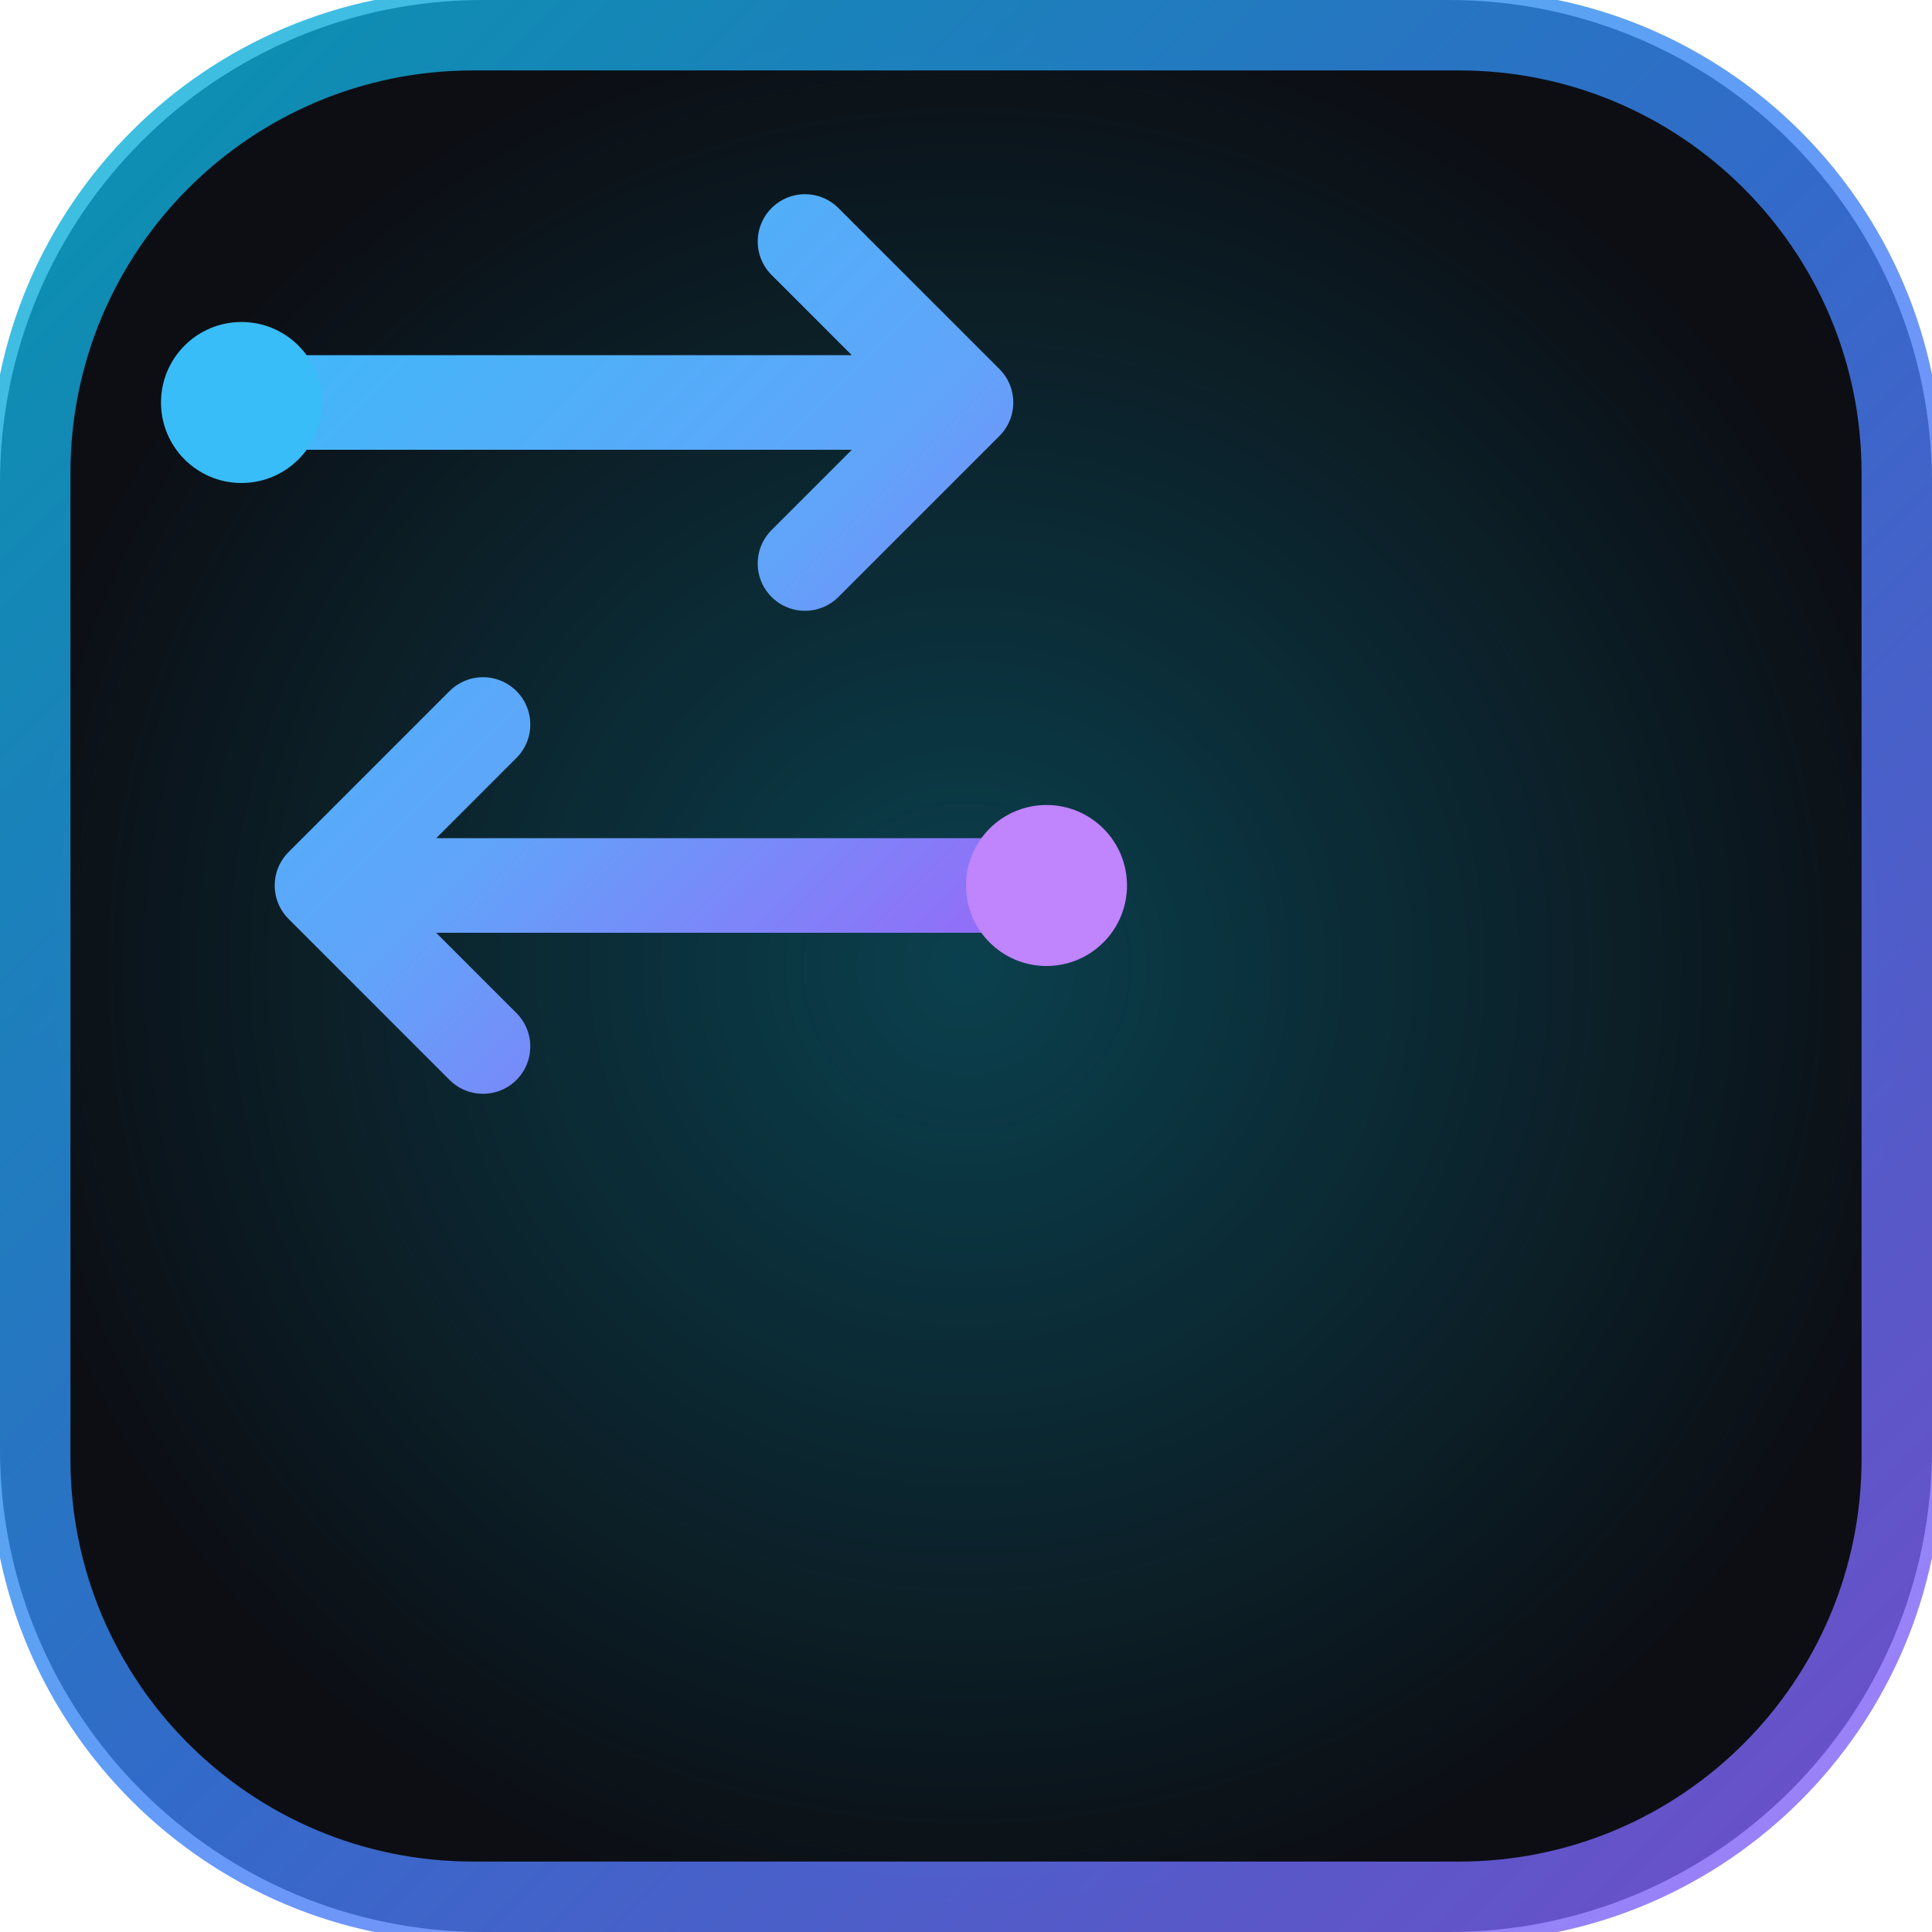
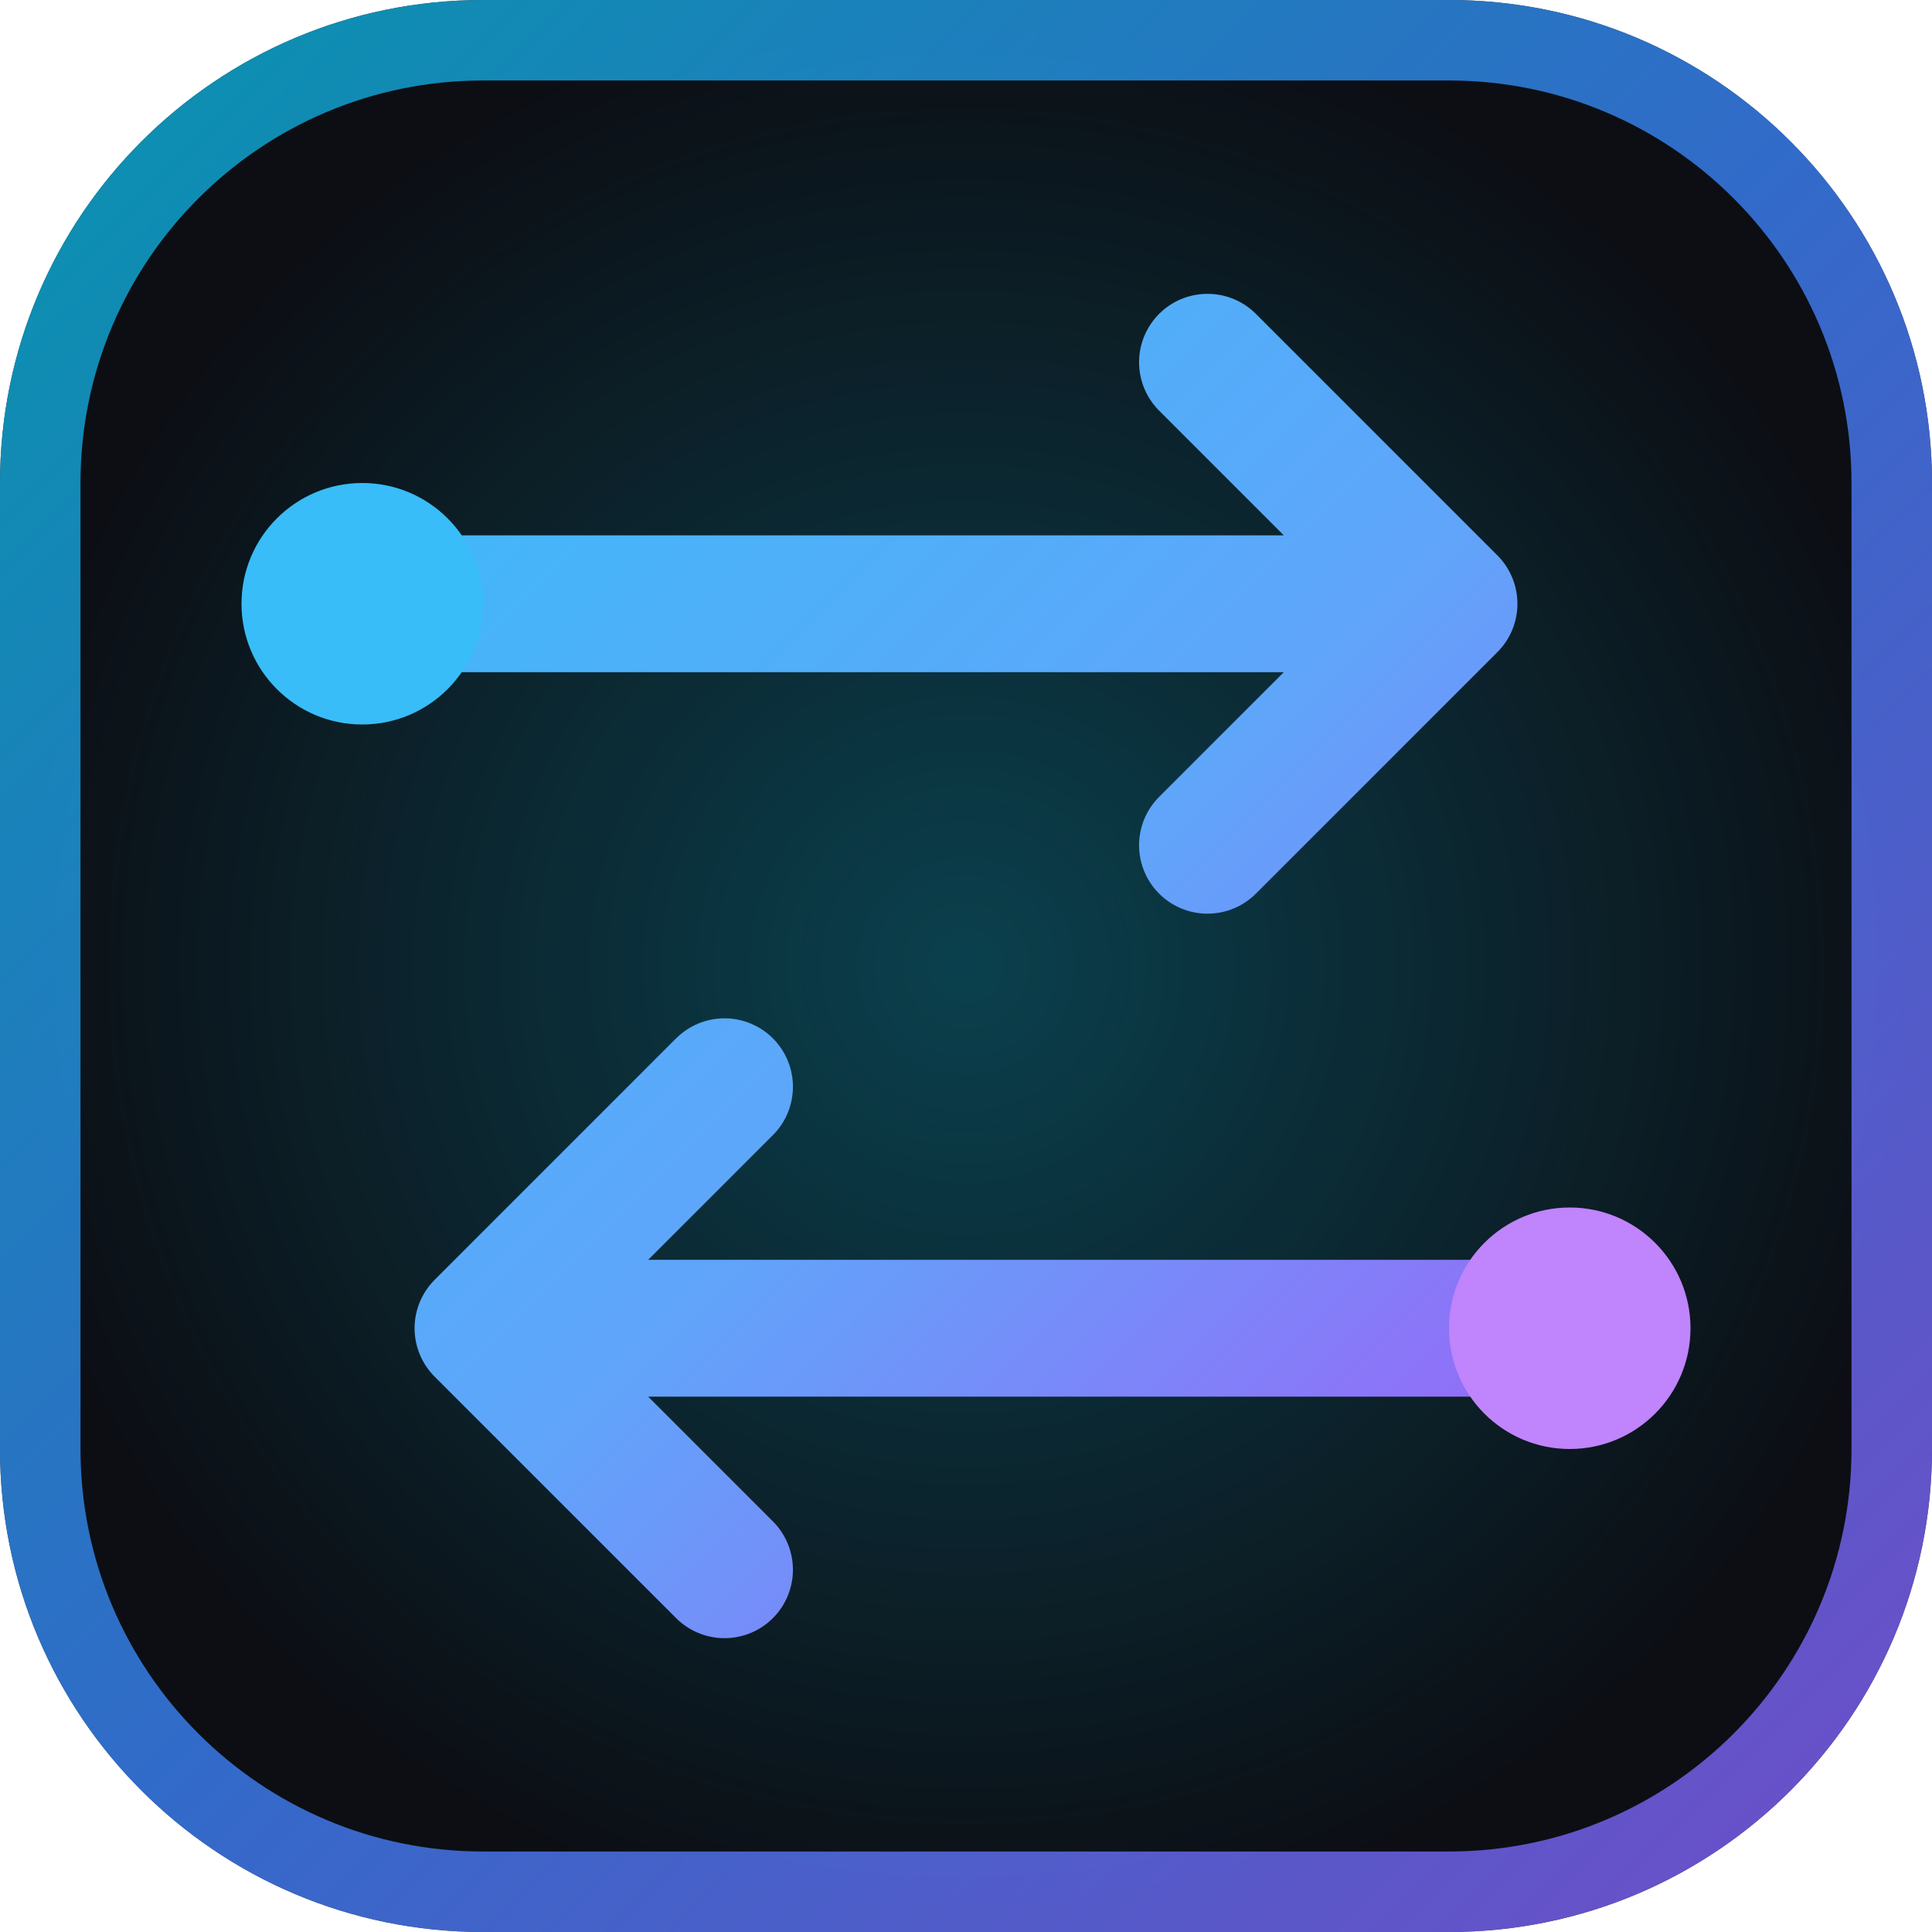
<svg xmlns="http://www.w3.org/2000/svg" viewBox="0 0 48 48" width="48" height="48" fill="none">
  <defs>
    <linearGradient id="srBorder" x1="0" y1="0" x2="48" y2="48" gradientUnits="userSpaceOnUse">
      <stop offset="0%" stop-color="#06b6d4" />
      <stop offset="50%" stop-color="#3b82f6" />
      <stop offset="100%" stop-color="#8b5cf6" />
    </linearGradient>
-     <linearGradient id="srRoute" x1="5" y1="5" x2="27" y2="27" gradientUnits="userSpaceOnUse">
+     <linearGradient id="srRoute" x1="7" y1="7" x2="41" y2="41" gradientUnits="userSpaceOnUse">
      <stop offset="0%" stop-color="#38bdf8" />
      <stop offset="52%" stop-color="#60a5fa" />
      <stop offset="100%" stop-color="#a855f7" />
    </linearGradient>
    <radialGradient id="srGlow" cx="50%" cy="50%" r="50%">
      <stop offset="0%" stop-color="#06b6d4" stop-opacity="0.3" />
      <stop offset="100%" stop-color="#06b6d4" stop-opacity="0" />
    </radialGradient>
  </defs>
  <rect width="48" height="48" rx="12" fill="#0c0e14" />
  <rect width="48" height="48" rx="12" fill="url(#srGlow)" />
-   <rect x="0.75" y="0.75" width="46.5" height="46.5" rx="11" stroke="url(#srBorder)" stroke-width="2" stroke-opacity="0.8" />
-   <path d="M6 10h18m0 0-4-4m4 4-4 4" stroke="url(#srRoute)" stroke-width="2.35" stroke-linecap="round" stroke-linejoin="round" />
-   <path d="M26 22H8m0 0 4-4m-4 4 4 4" stroke="url(#srRoute)" stroke-width="2.35" stroke-linecap="round" stroke-linejoin="round" />
-   <circle cx="6" cy="10" r="2" fill="#38bdf8" />
-   <circle cx="26" cy="22" r="2" fill="#c084fc" />
+   <rect x="1" y="1" width="46" height="46" rx="11" stroke="url(#srBorder)" stroke-width="2" stroke-opacity="0.8" />
+   <path d="M9 15h27m0 0-6-6m6 6-6 6" stroke="url(#srRoute)" stroke-width="3.4" stroke-linecap="round" stroke-linejoin="round" />
+   <path d="M39 33H12m0 0 6-6m-6 6 6 6" stroke="url(#srRoute)" stroke-width="3.4" stroke-linecap="round" stroke-linejoin="round" />
+   <circle cx="9" cy="15" r="3" fill="#38bdf8" />
+   <circle cx="39" cy="33" r="3" fill="#c084fc" />
</svg>
